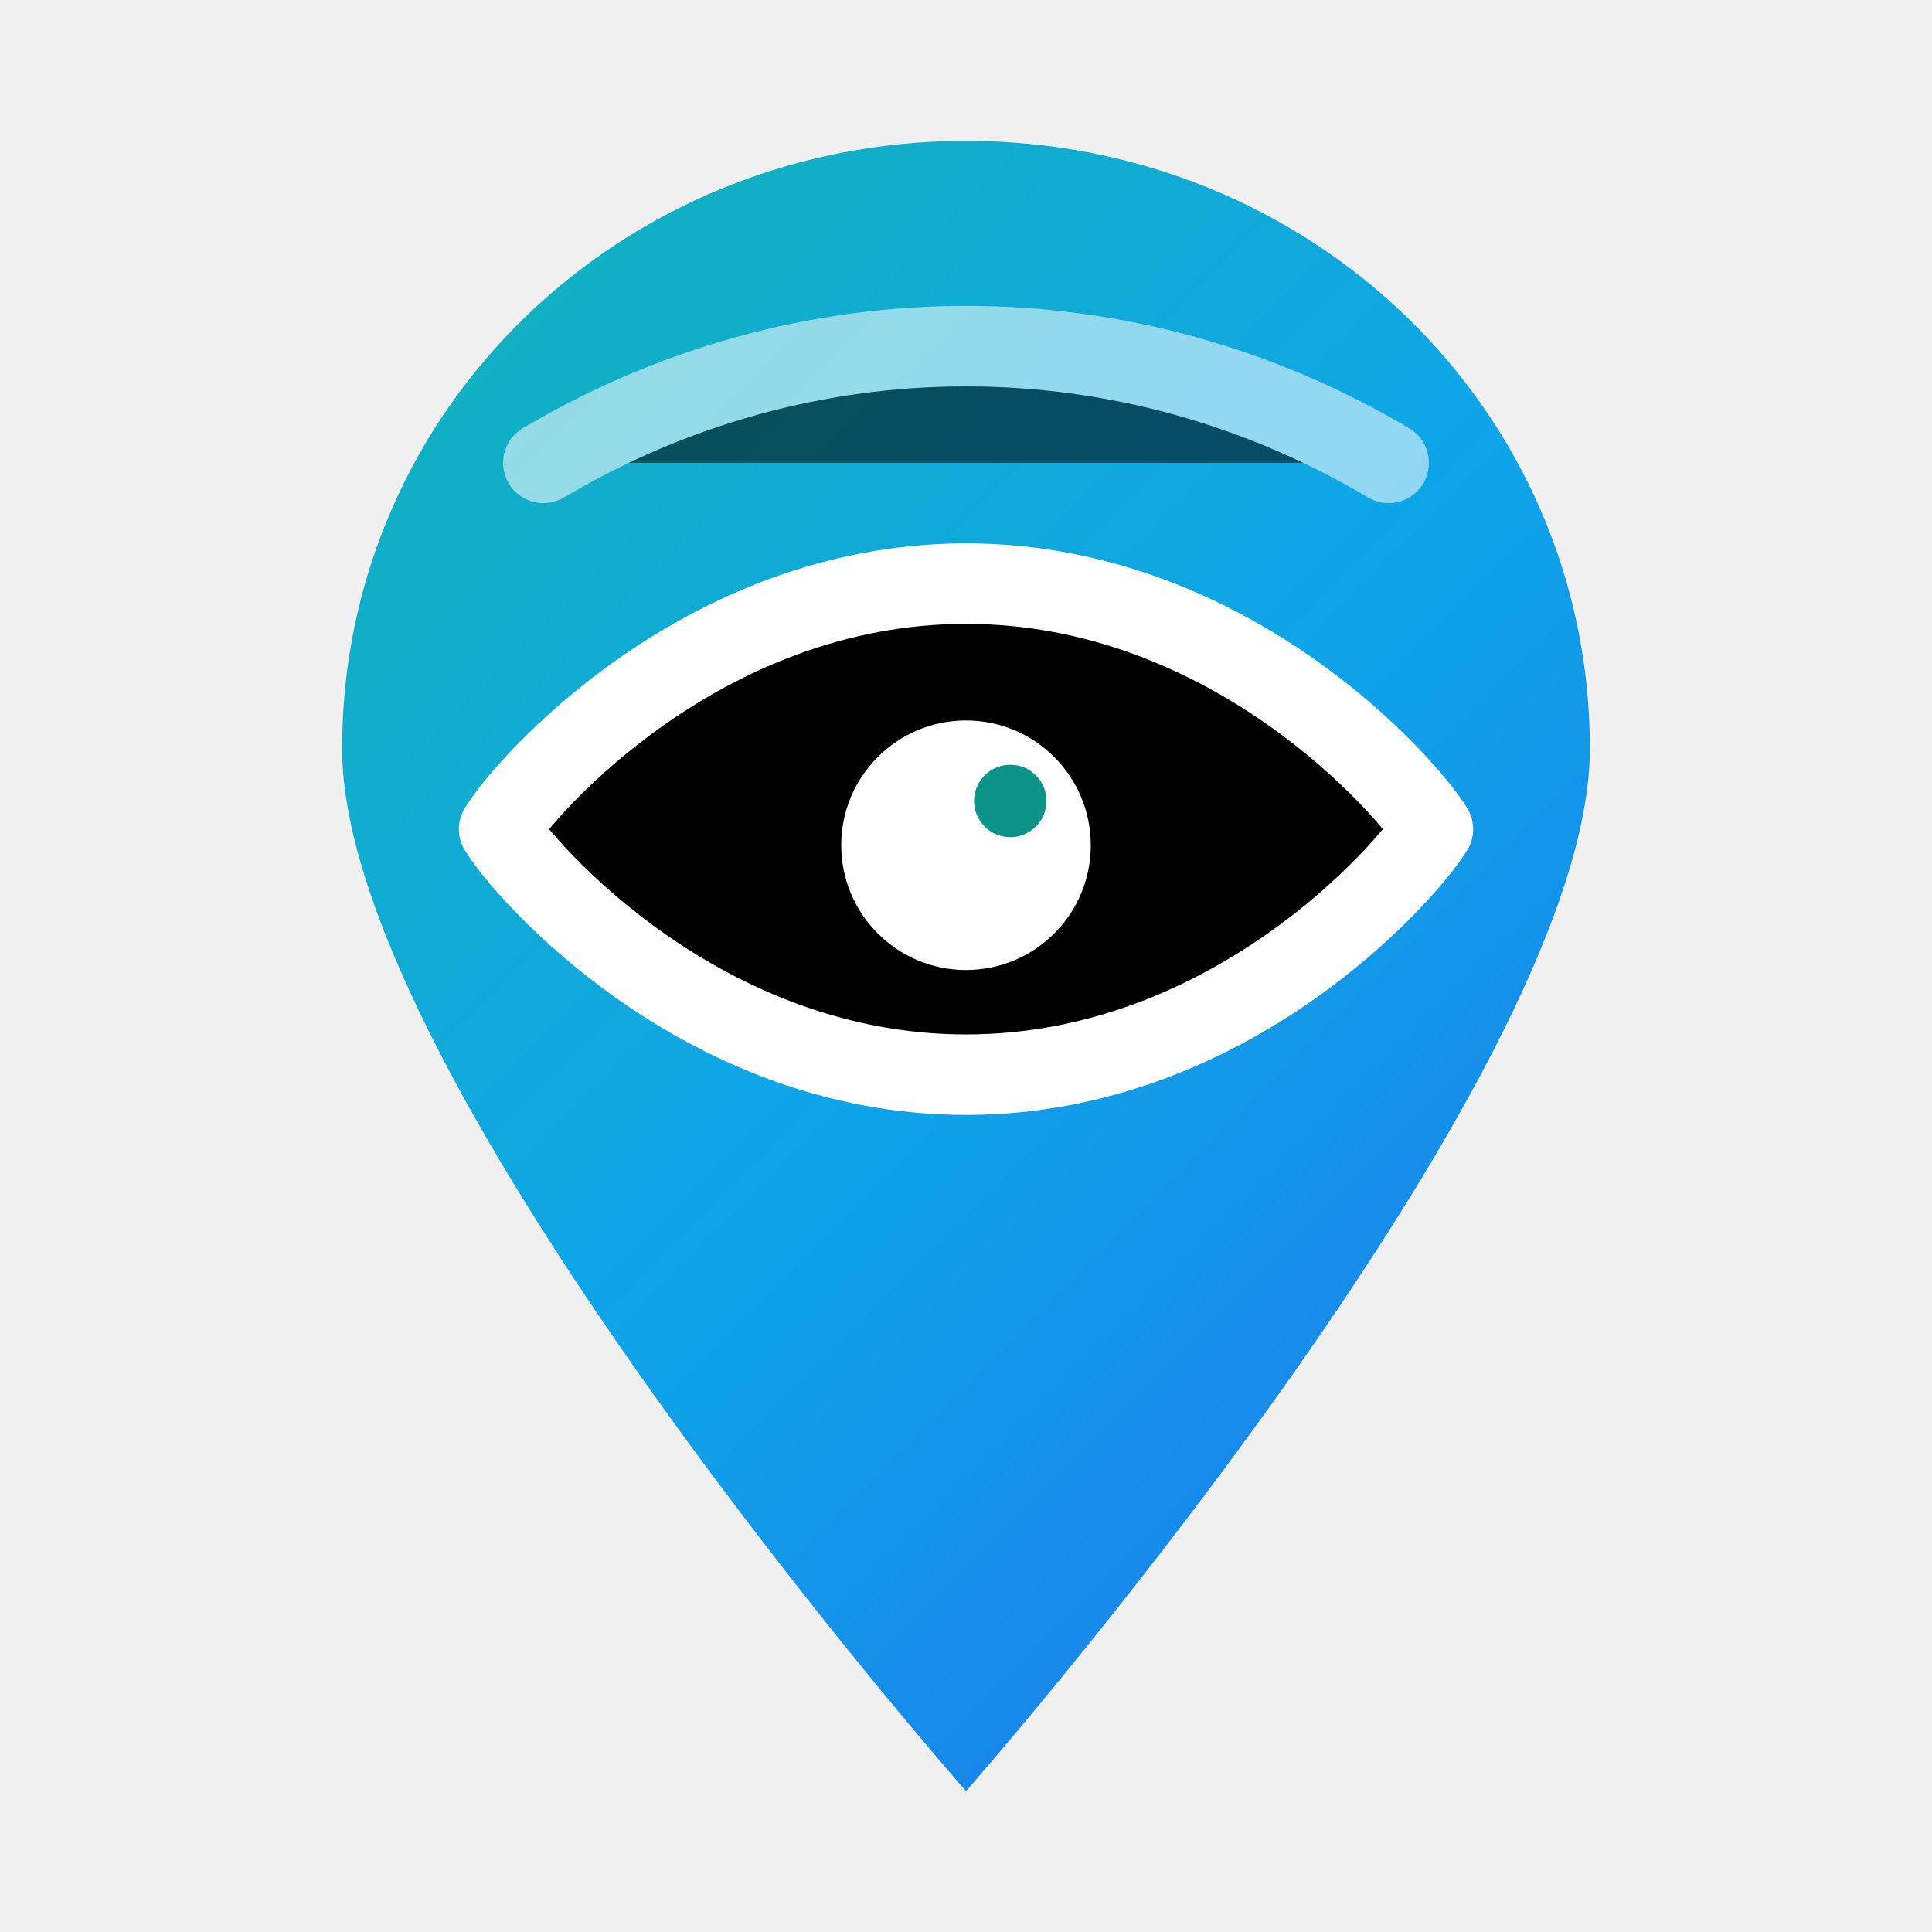
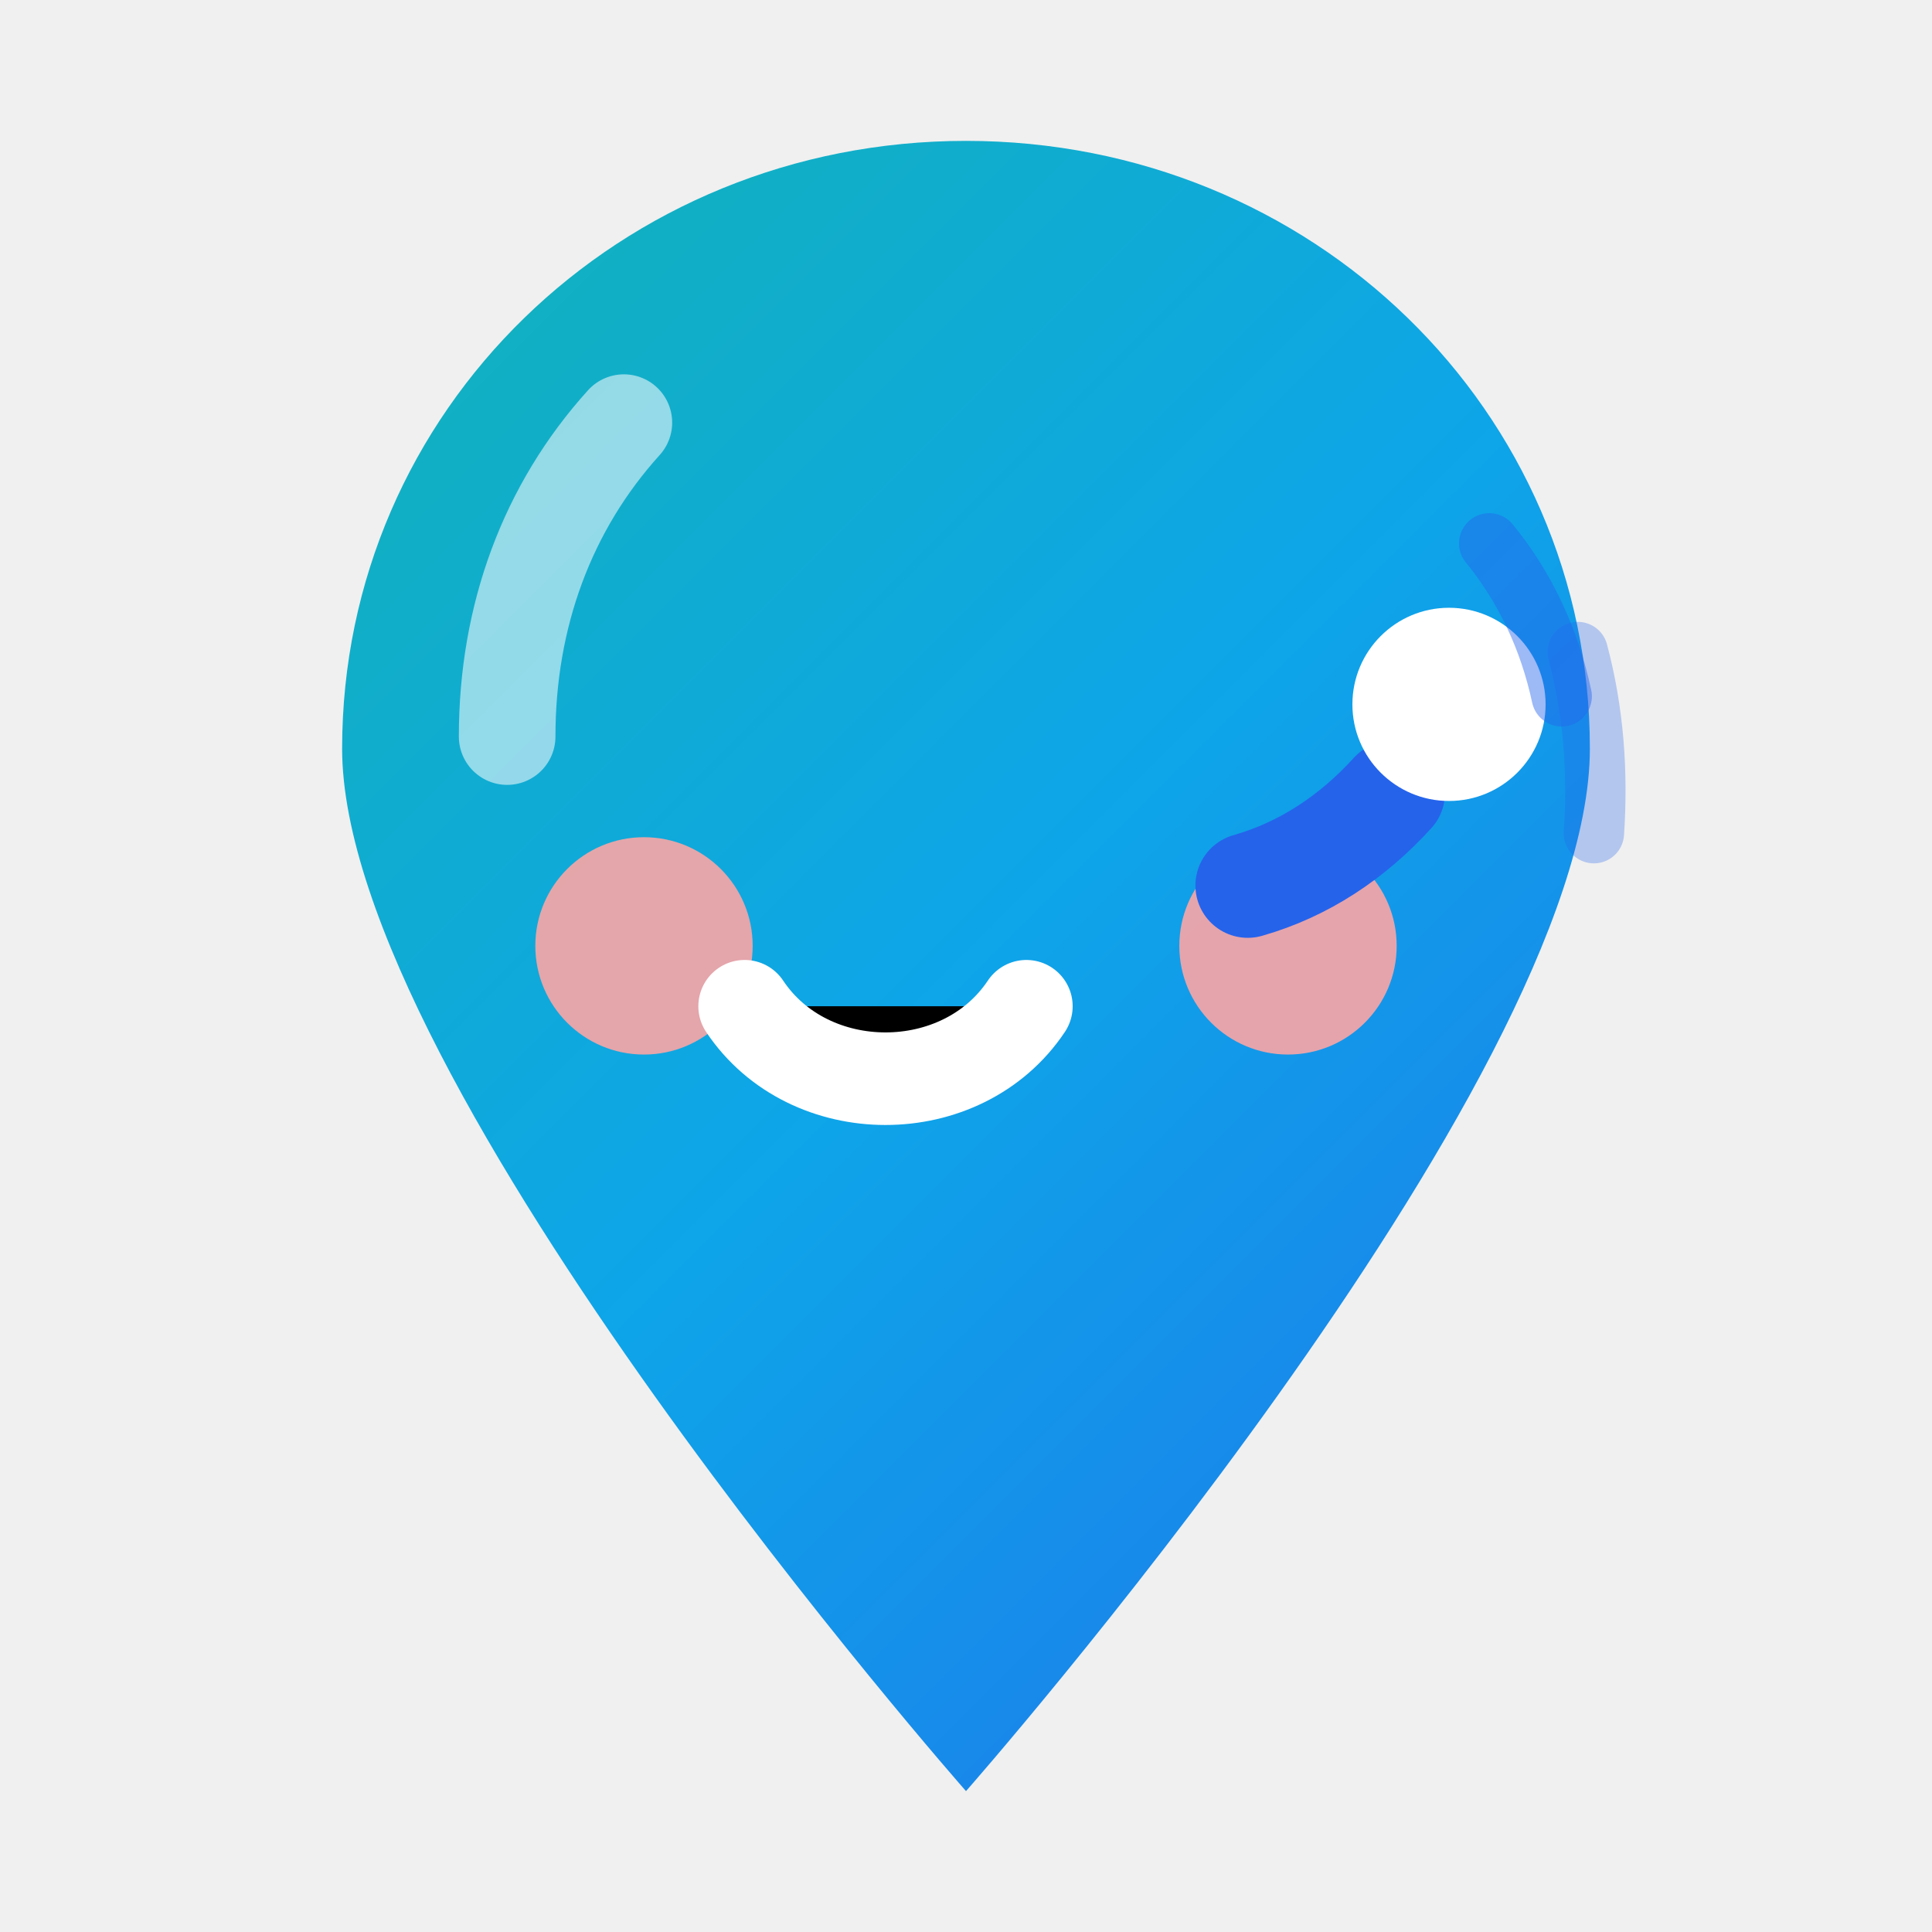
<svg xmlns="http://www.w3.org/2000/svg" viewBox="0 0 48 48">
  <defs>
    <linearGradient id="g" x1="0" y1="0" x2="48" y2="48" gradientUnits="userSpaceOnUse">
      <stop stop-color="#14b8a6" />
      <stop offset="0.5" stop-color="#0ea5e9" />
      <stop offset="1" stop-color="#2563eb" />
    </linearGradient>
  </defs>
  <path d="M24 3.5C15.4 3.5 8.5 10.2 8.5 18.6 8.5 26.9 24 44.5 24 44.5s15.5-17.6 15.5-25.9C39.5 10.2 32.6 3.5 24 3.5z" fill="url(#g)" />
-   <path d="M13.5 11.5c3.2-1.9 6.8-2.9 10.5-2.9s7.3 1 10.5 2.9" stroke="white" stroke-width="2" stroke-linecap="round" opacity="0.55" />
-   <path d="M24 14.5c-6.6 0-11 5.1-11.6 6.1.6 1 5 6.1 11.6 6.1s11-5.1 11.6-6.1c-.6-1-5-6.1-11.6-6.1z" stroke="white" stroke-width="2" stroke-linejoin="round" />
-   <circle cx="24" cy="21" r="3.1" fill="white" />
-   <circle cx="25.1" cy="19.9" r="0.9" fill="#0d9488" />
+   <path d="M15.5 10.5c-1.9 2.1-2.9 4.8-2.9 7.8" stroke="white" stroke-width="2.4" stroke-linecap="round" opacity="0.55" />
+   <circle cx="16" cy="23.5" r="2.7" fill="#fca5a5" opacity="0.9" />
+   <circle cx="32" cy="23.5" r="2.7" fill="#fca5a5" opacity="0.9" />
+   <path d="M18.5 25c1.6 2.4 5.4 2.4 7 0" stroke="white" stroke-width="2.3" stroke-linecap="round" />
+   <path d="M31 22c1.4-0.4 2.6-1.2 3.6-2.3" stroke="#2563eb" stroke-width="2.6" stroke-linecap="round" />
+   <circle cx="36" cy="17.5" r="2.4" fill="white" />
+   <path d="M37 13.5c0.9 1.1 1.5 2.4 1.8 3.8" stroke="#2563eb" stroke-width="1.5" stroke-linecap="round" opacity="0.45" />
+   <path d="M39.2 16.2c0.4 1.5 0.5 3 0.4 4.5" stroke="#2563eb" stroke-width="1.5" stroke-linecap="round" opacity="0.3" />
</svg>
